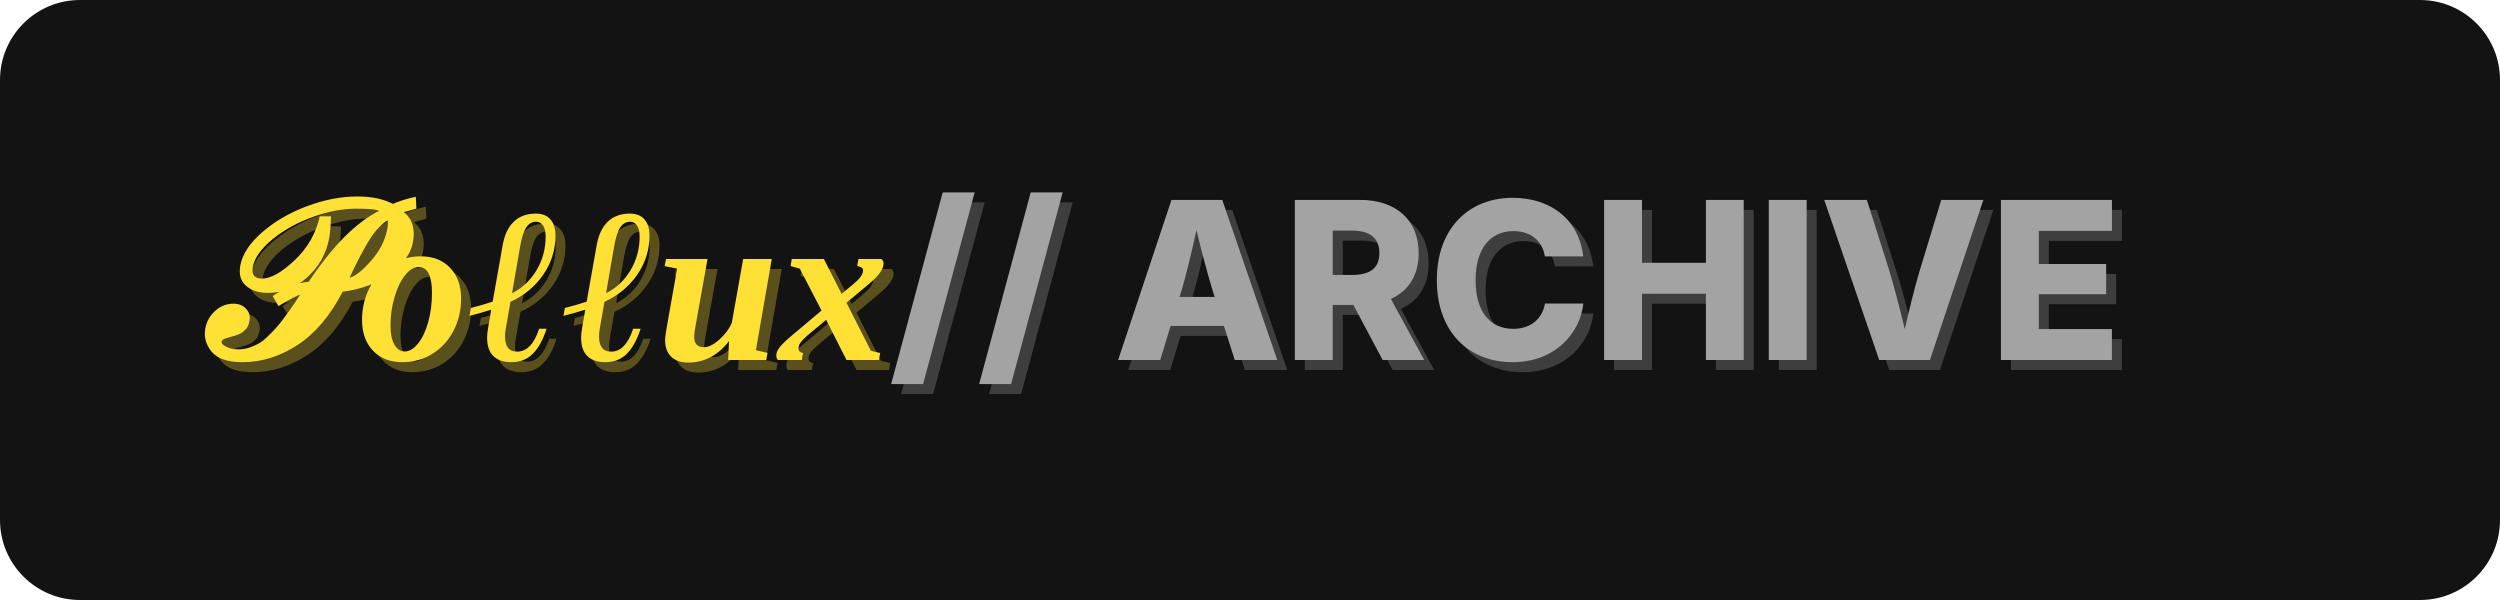
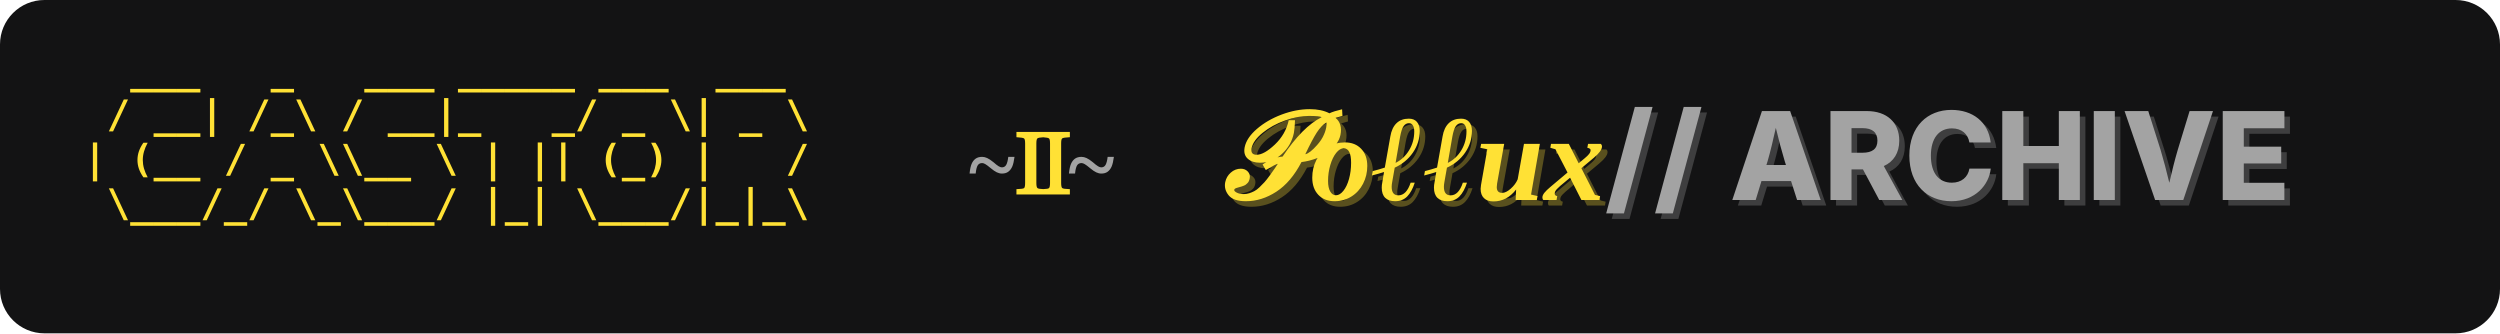
- <svg xmlns="http://www.w3.org/2000/svg" viewBox="0 0 500 120" width="100%" height="100%">
-   <rect x="0" y="0" width="500" height="120" rx="16" ry="16" fill="#131314" />
-   <text x="42" y="74" font-family="'Cambria Math', 'Times New Roman', serif" font-size="44" font-style="italic" font-weight="bold" fill="#FFE135" opacity="0.3">
+ <svg xmlns="http://www.w3.org/2000/svg" viewBox="0 0 900 120" width="100%" height="100%">
+   <rect x="0" y="0" width="900" height="120" rx="16" ry="16" fill="#131314" />
+   <text x="30" y="30" font-family="monospace" font-size="14" font-weight="bold" fill="#FFE135" xml:space="preserve">
+     <tspan x="30" dy="0">  ___   _   ___ _____ ___  ___ </tspan>
+     <tspan x="30" dy="16"> / __| /_\ / __|_   _/ _ \| _ \</tspan>
+     <tspan x="30" dy="16">| (__ / _ \\__ \ | || (_) |   /</tspan>
+     <tspan x="30" dy="16"> \___/_/ \_\___/ |_| \___/|_|_\</tspan>
+   </text>
+   <text x="375" y="70" font-family="'Cambria Math', 'Times New Roman', serif" font-size="32" text-anchor="middle" font-weight="bold" fill="#A3A3A3">
+     ~<tspan fill="#FFE135">♊︎</tspan>~
+   </text>
+   <text x="442" y="74" font-family="'Cambria Math', 'Times New Roman', serif" font-size="44" font-style="italic" font-weight="bold" fill="#FFE135" opacity="0.3">
    𝒫oℓℓux<tspan font-family="system-ui, -apple-system, sans-serif" font-style="normal" font-weight="800" fill="#A3A3A3"> // ARCHIVE</tspan>
  </text>
-   <text x="40" y="72" font-family="'Cambria Math', 'Times New Roman', serif" font-size="44" font-style="italic" font-weight="bold" fill="#FFE135">
+   <text x="440" y="72" font-family="'Cambria Math', 'Times New Roman', serif" font-size="44" font-style="italic" font-weight="bold" fill="#FFE135">
    𝒫oℓℓux<tspan font-family="system-ui, -apple-system, sans-serif" font-style="normal" font-weight="800" fill="#A3A3A3"> // ARCHIVE</tspan>
  </text>
</svg>
